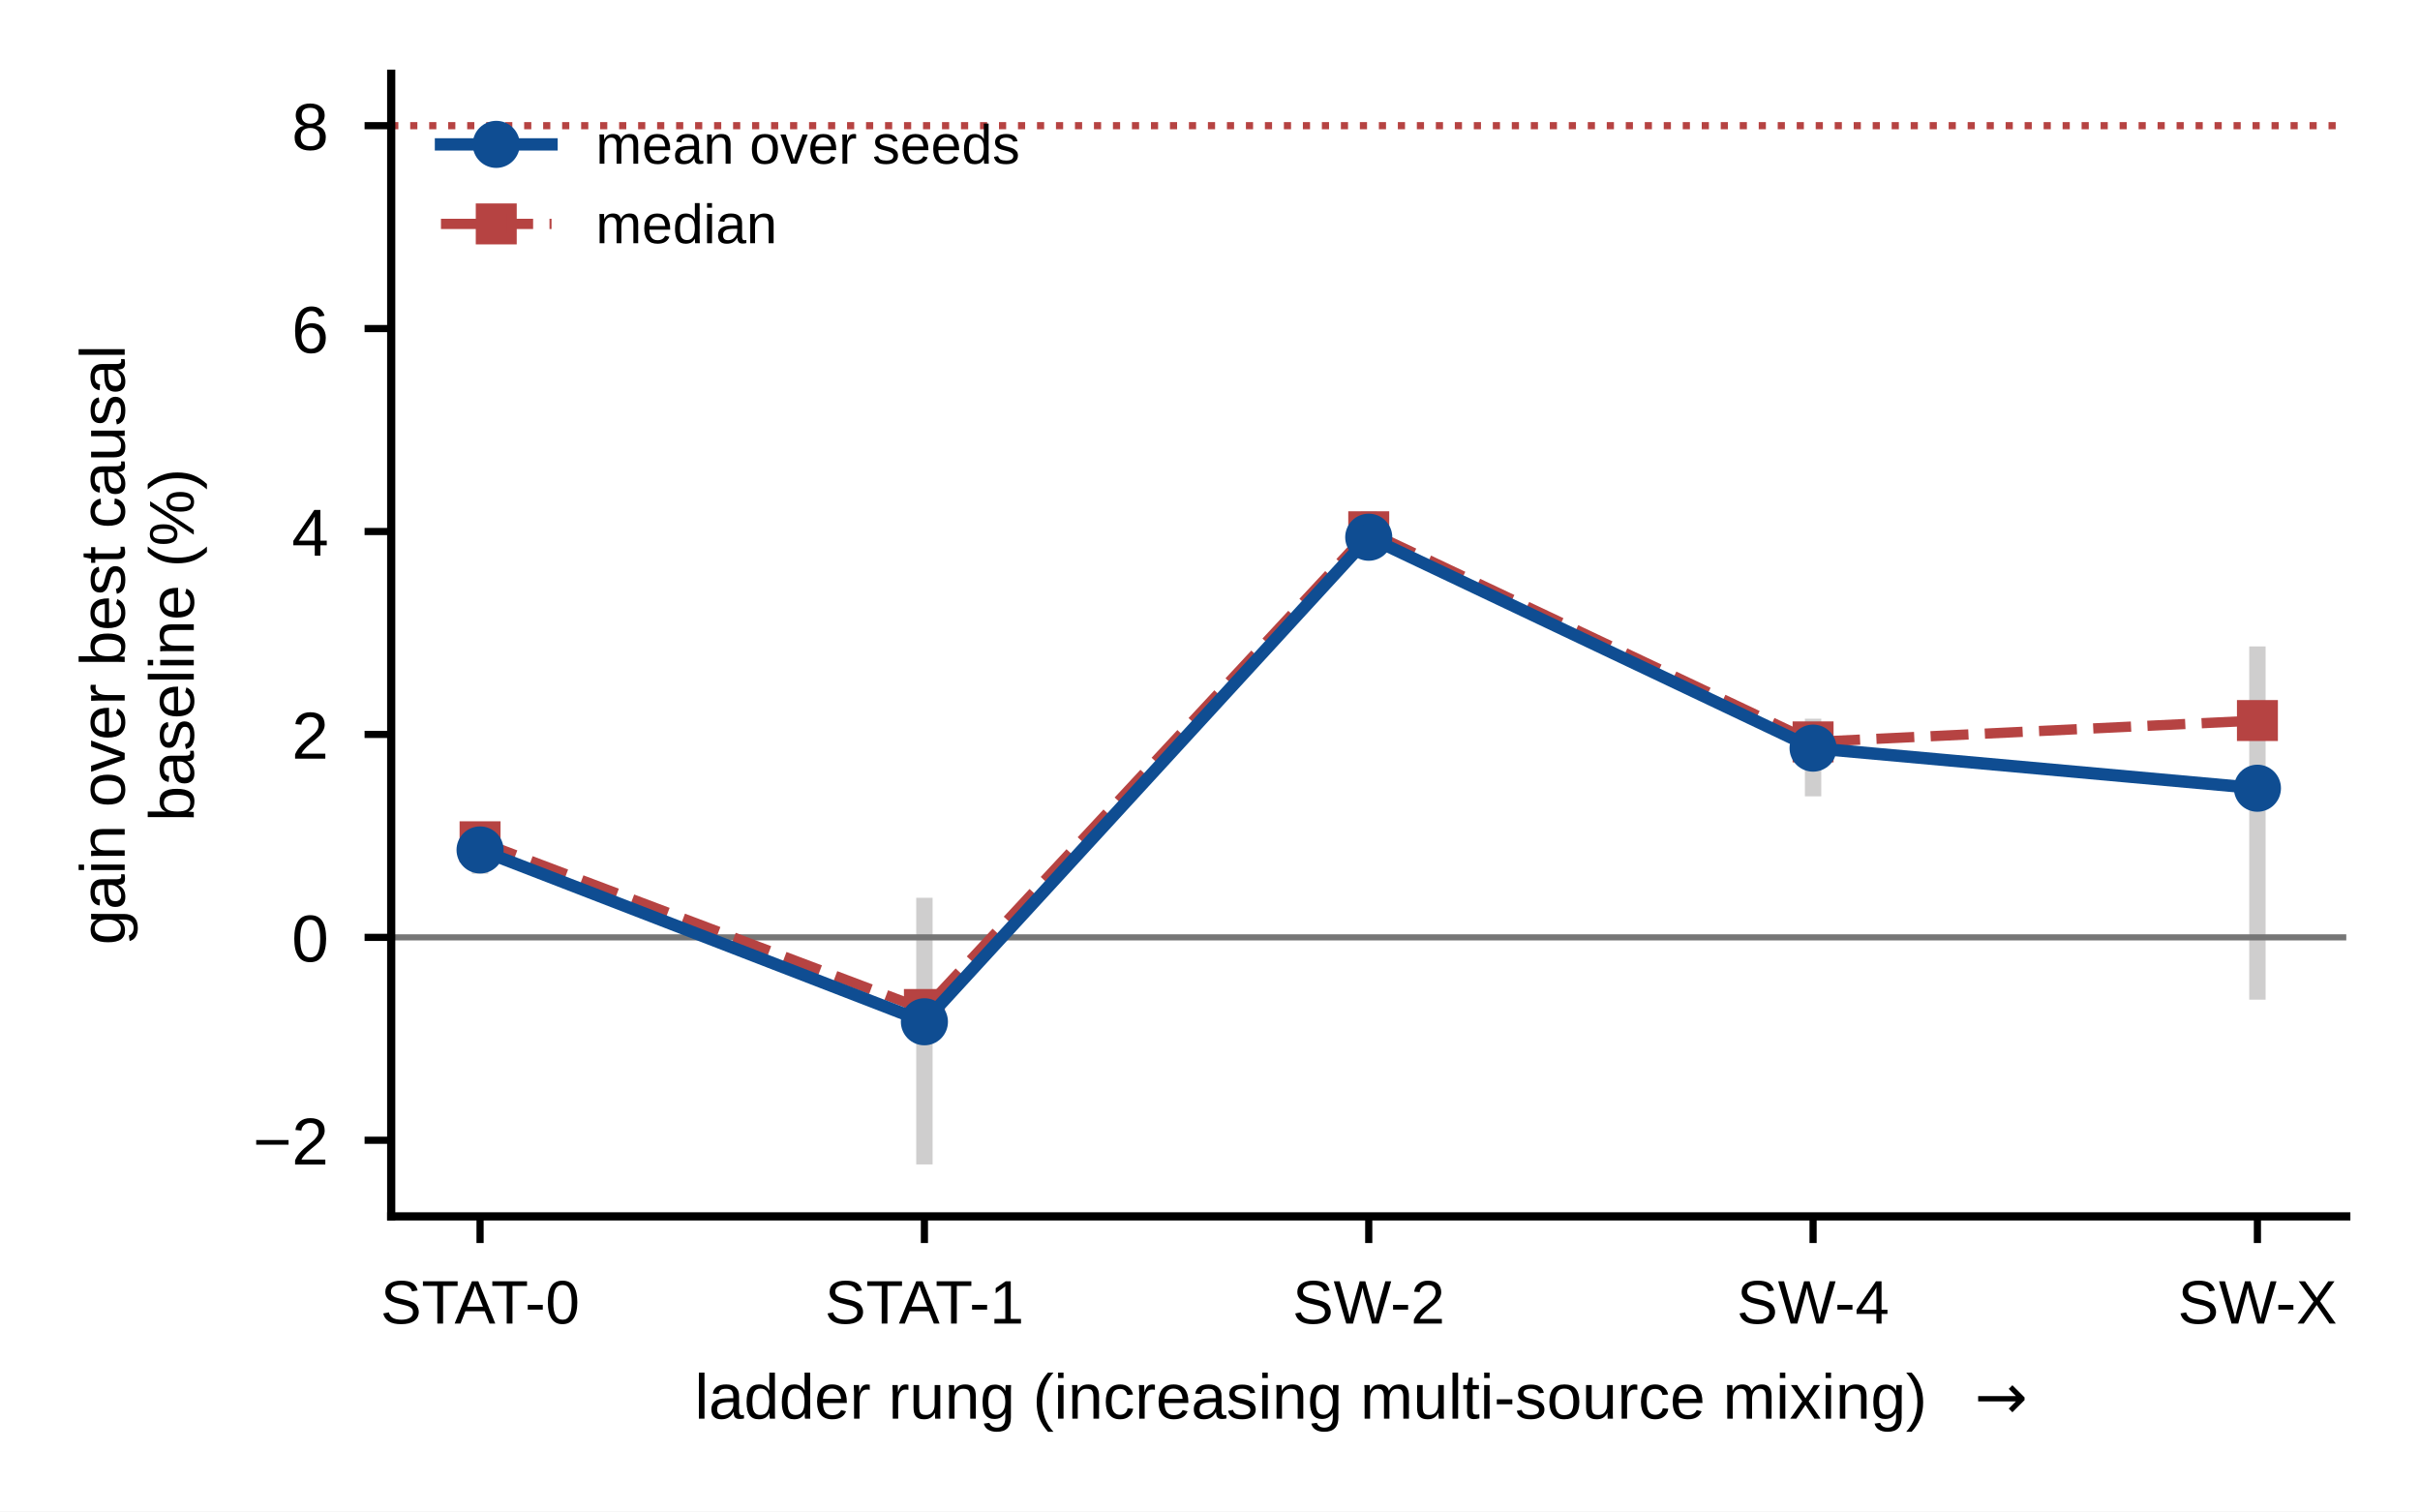
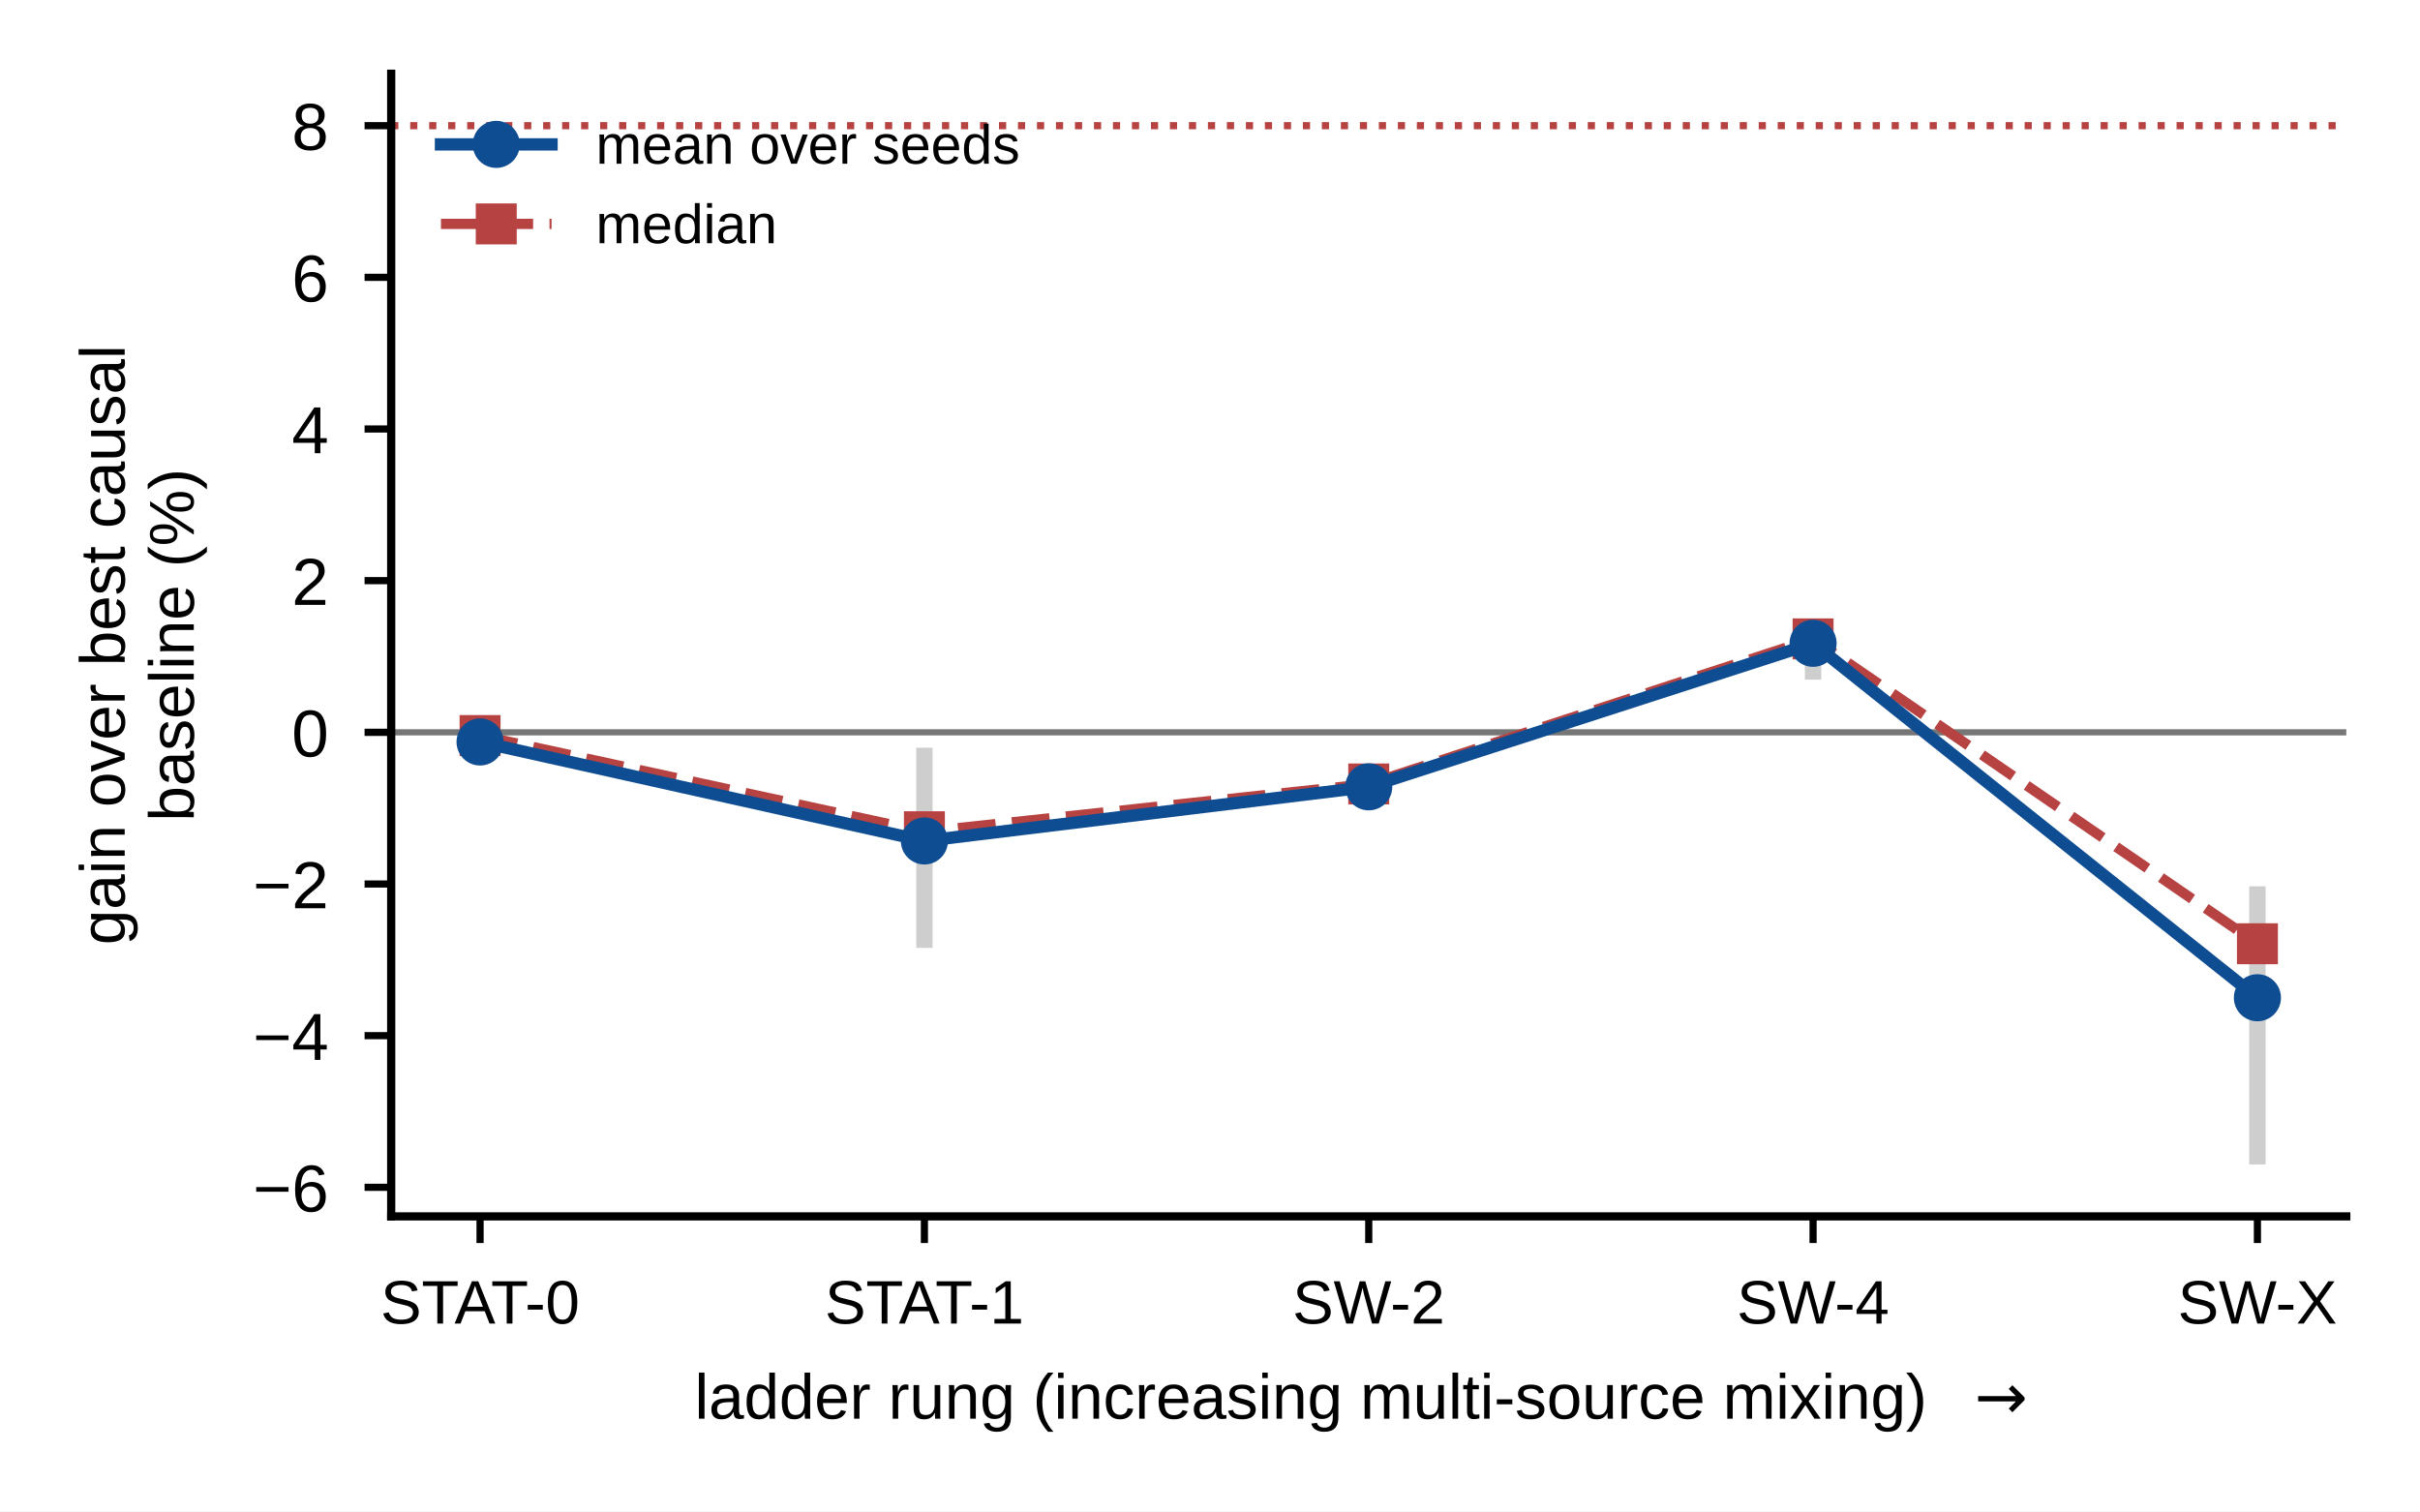
<svg xmlns="http://www.w3.org/2000/svg" xmlns:xlink="http://www.w3.org/1999/xlink" width="236.351pt" height="147.621pt" viewBox="0 0 236.351 147.621" version="1.1">
  <defs>
    <style type="text/css">*{stroke-linejoin: round; stroke-linecap: butt}</style>
  </defs>
  <g id="figure_1">
    <g id="patch_1">
      <path d="M 0 147.621  L 236.351 147.621  L 236.351 0  L 0 0  z " style="fill: #ffffff" />
    </g>
    <g id="axes_1">
      <g id="patch_2">
        <path d="M 38.207 118.8  L 229.151 118.8  L 229.151 7.2  L 38.207 7.2  z " style="fill: #ffffff" />
      </g>
      <g id="line2d_1">
-         <path d="M 38.207 12.273  L 229.151 12.273  " clip-path="url(#p7e3d76bb15)" style="fill: none; stroke-dasharray: 0.7,1.155; stroke-dashoffset: 0; stroke: #b64342; stroke-width: 0.7" />
+         <path d="M 38.207 12.273  L 229.151 12.273  " clip-path="url(#p263bcaa19e)" style="fill: none; stroke-dasharray: 0.7,1.155; stroke-dashoffset: 0; stroke: #b64342; stroke-width: 0.7" />
      </g>
      <g id="LineCollection_1">
-         <path d="M 46.886 85.338  L 46.886 80.988  " clip-path="url(#p7e3d76bb15)" style="fill: none; stroke: #cfcece; stroke-width: 1.6" />
-         <path d="M 90.283 113.727  L 90.283 87.686  " clip-path="url(#p7e3d76bb15)" style="fill: none; stroke: #cfcece; stroke-width: 1.6" />
-         <path d="M 133.679 54.319  L 133.679 49.924  " clip-path="url(#p7e3d76bb15)" style="fill: none; stroke: #cfcece; stroke-width: 1.6" />
-         <path d="M 177.076 77.776  L 177.076 70.19  " clip-path="url(#p7e3d76bb15)" style="fill: none; stroke: #cfcece; stroke-width: 1.6" />
-         <path d="M 220.472 97.638  L 220.472 63.136  " clip-path="url(#p7e3d76bb15)" style="fill: none; stroke: #cfcece; stroke-width: 1.6" />
+         <path d="M 46.886 74.235  L 46.886 70.958  " clip-path="url(#p263bcaa19e)" style="fill: none; stroke: #cfcece; stroke-width: 1.6" />
+         <path d="M 90.283 92.576  L 90.283 73.022  " clip-path="url(#p263bcaa19e)" style="fill: none; stroke: #cfcece; stroke-width: 1.6" />
+         <path d="M 133.679 78.227  L 133.679 74.798  " clip-path="url(#p263bcaa19e)" style="fill: none; stroke: #cfcece; stroke-width: 1.6" />
+         <path d="M 177.076 66.382  L 177.076 60.658  " clip-path="url(#p263bcaa19e)" style="fill: none; stroke: #cfcece; stroke-width: 1.6" />
+         <path d="M 220.472 113.727  L 220.472 86.56  " clip-path="url(#p263bcaa19e)" style="fill: none; stroke: #cfcece; stroke-width: 1.6" />
      </g>
      <g id="matplotlib.axis_1">
        <g id="xtick_1">
          <g id="line2d_2">
            <defs>
-               <path id="m4662f33871" d="M 0 0  L 0 2.6  " style="stroke: #000000; stroke-width: 0.7" />
+               <path id="m3fd0b48785" d="M 0 0  L 0 2.6  " style="stroke: #000000; stroke-width: 0.7" />
            </defs>
            <g>
-               <use xlink:href="#m4662f33871" x="46.886" y="118.8" style="stroke: #000000; stroke-width: 0.7" />
+               <use xlink:href="#m3fd0b48785" x="46.886" y="118.8" style="stroke: #000000; stroke-width: 0.7" />
            </g>
          </g>
          <g id="text_1">
            <text style="font-size: 6px; font-family: 'Arial', 'Helvetica', 'DejaVu Sans', sans-serif; text-anchor: middle" x="46.886" y="129.268" transform="rotate(-0 46.88643 129.2682)">STAT-0</text>
          </g>
        </g>
        <g id="xtick_2">
          <g id="line2d_3">
            <g>
-               <use xlink:href="#m4662f33871" x="90.283" y="118.8" style="stroke: #000000; stroke-width: 0.7" />
+               <use xlink:href="#m3fd0b48785" x="90.283" y="118.8" style="stroke: #000000; stroke-width: 0.7" />
            </g>
          </g>
          <g id="text_2">
            <text style="font-size: 6px; font-family: 'Arial', 'Helvetica', 'DejaVu Sans', sans-serif; text-anchor: middle" x="90.283" y="129.268" transform="rotate(-0 90.28279 129.2682)">STAT-1</text>
          </g>
        </g>
        <g id="xtick_3">
          <g id="line2d_4">
            <g>
-               <use xlink:href="#m4662f33871" x="133.679" y="118.8" style="stroke: #000000; stroke-width: 0.7" />
+               <use xlink:href="#m3fd0b48785" x="133.679" y="118.8" style="stroke: #000000; stroke-width: 0.7" />
            </g>
          </g>
          <g id="text_3">
            <text style="font-size: 6px; font-family: 'Arial', 'Helvetica', 'DejaVu Sans', sans-serif; text-anchor: middle" x="133.679" y="129.268" transform="rotate(-0 133.6792 129.2682)">SW-2</text>
          </g>
        </g>
        <g id="xtick_4">
          <g id="line2d_5">
            <g>
-               <use xlink:href="#m4662f33871" x="177.076" y="118.8" style="stroke: #000000; stroke-width: 0.7" />
+               <use xlink:href="#m3fd0b48785" x="177.076" y="118.8" style="stroke: #000000; stroke-width: 0.7" />
            </g>
          </g>
          <g id="text_4">
            <text style="font-size: 6px; font-family: 'Arial', 'Helvetica', 'DejaVu Sans', sans-serif; text-anchor: middle" x="177.076" y="129.268" transform="rotate(-0 177.0755 129.2682)">SW-4</text>
          </g>
        </g>
        <g id="xtick_5">
          <g id="line2d_6">
            <g>
-               <use xlink:href="#m4662f33871" x="220.472" y="118.8" style="stroke: #000000; stroke-width: 0.7" />
+               <use xlink:href="#m3fd0b48785" x="220.472" y="118.8" style="stroke: #000000; stroke-width: 0.7" />
            </g>
          </g>
          <g id="text_5">
            <text style="font-size: 6px; font-family: 'Arial', 'Helvetica', 'DejaVu Sans', sans-serif; text-anchor: middle" x="220.472" y="129.268" transform="rotate(-0 220.4719 129.2682)">SW-X</text>
          </g>
        </g>
        <g id="text_6">
          <g transform="translate(67.83516 139.0569)">
            <text>
              <tspan x="0" y="-0.5" style="font-size: 6.2px; font-family: 'Arial'">l</tspan>
              <tspan x="1.375" y="-0.5" style="font-size: 6.2px; font-family: 'Arial'">a</tspan>
              <tspan x="4.816" y="-0.5" style="font-size: 6.2px; font-family: 'Arial'">d</tspan>
              <tspan x="8.257" y="-0.5" style="font-size: 6.2px; font-family: 'Arial'">d</tspan>
              <tspan x="11.698" y="-0.5" style="font-size: 6.2px; font-family: 'Arial'">e</tspan>
              <tspan x="15.139" y="-0.5" style="font-size: 6.2px; font-family: 'Arial'">r</tspan>
              <tspan x="17.2" y="-0.5" style="font-size: 6.2px; font-family: 'Arial'"> </tspan>
              <tspan x="18.919" y="-0.5" style="font-size: 6.2px; font-family: 'Arial'">r</tspan>
              <tspan x="20.979" y="-0.5" style="font-size: 6.2px; font-family: 'Arial'">u</tspan>
              <tspan x="24.421" y="-0.5" style="font-size: 6.2px; font-family: 'Arial'">n</tspan>
              <tspan x="27.862" y="-0.5" style="font-size: 6.2px; font-family: 'Arial'">g</tspan>
              <tspan x="31.303" y="-0.5" style="font-size: 6.2px; font-family: 'Arial'"> </tspan>
              <tspan x="33.022" y="-0.5" style="font-size: 6.2px; font-family: 'Arial'">(</tspan>
              <tspan x="35.083" y="-0.5" style="font-size: 6.2px; font-family: 'Arial'">i</tspan>
              <tspan x="36.457" y="-0.5" style="font-size: 6.2px; font-family: 'Arial'">n</tspan>
              <tspan x="39.898" y="-0.5" style="font-size: 6.2px; font-family: 'Arial'">c</tspan>
              <tspan x="42.992" y="-0.5" style="font-size: 6.2px; font-family: 'Arial'">r</tspan>
              <tspan x="45.053" y="-0.5" style="font-size: 6.2px; font-family: 'Arial'">e</tspan>
              <tspan x="48.494" y="-0.5" style="font-size: 6.2px; font-family: 'Arial'">a</tspan>
              <tspan x="51.935" y="-0.5" style="font-size: 6.2px; font-family: 'Arial'">s</tspan>
              <tspan x="55.029" y="-0.5" style="font-size: 6.2px; font-family: 'Arial'">i</tspan>
              <tspan x="56.404" y="-0.5" style="font-size: 6.2px; font-family: 'Arial'">n</tspan>
              <tspan x="59.845" y="-0.5" style="font-size: 6.2px; font-family: 'Arial'">g</tspan>
              <tspan x="63.286" y="-0.5" style="font-size: 6.2px; font-family: 'Arial'"> </tspan>
              <tspan x="65.005" y="-0.5" style="font-size: 6.2px; font-family: 'Arial'">m</tspan>
              <tspan x="70.159" y="-0.5" style="font-size: 6.2px; font-family: 'Arial'">u</tspan>
              <tspan x="73.6" y="-0.5" style="font-size: 6.2px; font-family: 'Arial'">l</tspan>
              <tspan x="74.975" y="-0.5" style="font-size: 6.2px; font-family: 'Arial'">t</tspan>
              <tspan x="76.694" y="-0.5" style="font-size: 6.2px; font-family: 'Arial'">i</tspan>
              <tspan x="78.069" y="-0.5" style="font-size: 6.2px; font-family: 'Arial'">-</tspan>
              <tspan x="80.129" y="-0.5" style="font-size: 6.2px; font-family: 'Arial'">s</tspan>
              <tspan x="83.223" y="-0.5" style="font-size: 6.2px; font-family: 'Arial'">o</tspan>
              <tspan x="86.664" y="-0.5" style="font-size: 6.2px; font-family: 'Arial'">u</tspan>
              <tspan x="90.105" y="-0.5" style="font-size: 6.2px; font-family: 'Arial'">r</tspan>
              <tspan x="92.166" y="-0.5" style="font-size: 6.2px; font-family: 'Arial'">c</tspan>
              <tspan x="95.26" y="-0.5" style="font-size: 6.2px; font-family: 'Arial'">e</tspan>
              <tspan x="98.701" y="-0.5" style="font-size: 6.2px; font-family: 'Arial'"> </tspan>
              <tspan x="100.42" y="-0.5" style="font-size: 6.2px; font-family: 'Arial'">m</tspan>
              <tspan x="105.574" y="-0.5" style="font-size: 6.2px; font-family: 'Arial'">i</tspan>
              <tspan x="106.949" y="-0.5" style="font-size: 6.2px; font-family: 'Arial'">x</tspan>
              <tspan x="110.043" y="-0.5" style="font-size: 6.2px; font-family: 'Arial'">i</tspan>
              <tspan x="111.417" y="-0.5" style="font-size: 6.2px; font-family: 'Arial'">n</tspan>
              <tspan x="114.858" y="-0.5" style="font-size: 6.2px; font-family: 'Arial'">g</tspan>
              <tspan x="118.3" y="-0.5" style="font-size: 6.2px; font-family: 'Arial'">)</tspan>
              <tspan x="120.36" y="-0.5" style="font-size: 6.2px; font-family: 'Arial'"> </tspan>
              <tspan x="122.079" y="-0.5" style="font-size: 6.2px; font-family: 'Arial'"> </tspan>
              <tspan x="125.004" y="-0.5" style="font-size: 6.2px; font-family: 'DejaVu Sans'">→</tspan>
            </text>
          </g>
        </g>
      </g>
      <g id="matplotlib.axis_2">
        <g id="ytick_1">
          <g id="line2d_7">
            <defs>
-               <path id="macfcdeb787" d="M 0 0  L -2.6 0  " style="stroke: #000000; stroke-width: 0.7" />
+               <path id="m9aa5977650" d="M 0 0  L -2.6 0  " style="stroke: #000000; stroke-width: 0.7" />
            </defs>
            <g>
-               <use xlink:href="#macfcdeb787" x="38.207" y="111.368" style="stroke: #000000; stroke-width: 0.7" />
+               <use xlink:href="#m9aa5977650" x="38.207" y="115.962" style="stroke: #000000; stroke-width: 0.7" />
            </g>
          </g>
          <g id="text_7">
-             <text style="font-size: 6.5px; font-family: 'Arial', 'Helvetica', 'DejaVu Sans', sans-serif; text-anchor: end" x="32.107" y="113.734" transform="rotate(-0 32.10716 113.7343)">−2</text>
+             <text style="font-size: 6.5px; font-family: 'Arial', 'Helvetica', 'DejaVu Sans', sans-serif; text-anchor: end" x="32.107" y="118.328" transform="rotate(-0 32.10716 118.3277)">−6</text>
          </g>
        </g>
        <g id="ytick_2">
          <g id="line2d_8">
            <g>
-               <use xlink:href="#macfcdeb787" x="38.207" y="91.549" style="stroke: #000000; stroke-width: 0.7" />
+               <use xlink:href="#m9aa5977650" x="38.207" y="101.149" style="stroke: #000000; stroke-width: 0.7" />
            </g>
          </g>
          <g id="text_8">
-             <text style="font-size: 6.5px; font-family: 'Arial', 'Helvetica', 'DejaVu Sans', sans-serif; text-anchor: end" x="32.107" y="93.915" transform="rotate(-0 32.10716 93.91522)">0</text>
+             <text style="font-size: 6.5px; font-family: 'Arial', 'Helvetica', 'DejaVu Sans', sans-serif; text-anchor: end" x="32.107" y="103.515" transform="rotate(-0 32.10716 103.515)">−4</text>
          </g>
        </g>
        <g id="ytick_3">
          <g id="line2d_9">
            <g>
-               <use xlink:href="#macfcdeb787" x="38.207" y="71.73" style="stroke: #000000; stroke-width: 0.7" />
+               <use xlink:href="#m9aa5977650" x="38.207" y="86.336" style="stroke: #000000; stroke-width: 0.7" />
            </g>
          </g>
          <g id="text_9">
-             <text style="font-size: 6.5px; font-family: 'Arial', 'Helvetica', 'DejaVu Sans', sans-serif; text-anchor: end" x="32.107" y="74.096" transform="rotate(-0 32.10716 74.09612)">2</text>
+             <text style="font-size: 6.5px; font-family: 'Arial', 'Helvetica', 'DejaVu Sans', sans-serif; text-anchor: end" x="32.107" y="88.702" transform="rotate(-0 32.10716 88.70228)">−2</text>
          </g>
        </g>
        <g id="ytick_4">
          <g id="line2d_10">
            <g>
-               <use xlink:href="#macfcdeb787" x="38.207" y="51.911" style="stroke: #000000; stroke-width: 0.7" />
+               <use xlink:href="#m9aa5977650" x="38.207" y="71.523" style="stroke: #000000; stroke-width: 0.7" />
            </g>
          </g>
          <g id="text_10">
-             <text style="font-size: 6.5px; font-family: 'Arial', 'Helvetica', 'DejaVu Sans', sans-serif; text-anchor: end" x="32.107" y="54.277" transform="rotate(-0 32.10716 54.27702)">4</text>
+             <text style="font-size: 6.5px; font-family: 'Arial', 'Helvetica', 'DejaVu Sans', sans-serif; text-anchor: end" x="32.107" y="73.89" transform="rotate(-0 32.10716 73.88958)">0</text>
          </g>
        </g>
        <g id="ytick_5">
          <g id="line2d_11">
            <g>
-               <use xlink:href="#macfcdeb787" x="38.207" y="32.092" style="stroke: #000000; stroke-width: 0.7" />
+               <use xlink:href="#m9aa5977650" x="38.207" y="56.711" style="stroke: #000000; stroke-width: 0.7" />
            </g>
          </g>
          <g id="text_11">
-             <text style="font-size: 6.5px; font-family: 'Arial', 'Helvetica', 'DejaVu Sans', sans-serif; text-anchor: end" x="32.107" y="34.458" transform="rotate(-0 32.10716 34.45792)">6</text>
+             <text style="font-size: 6.5px; font-family: 'Arial', 'Helvetica', 'DejaVu Sans', sans-serif; text-anchor: end" x="32.107" y="59.077" transform="rotate(-0 32.10716 59.07689)">2</text>
          </g>
        </g>
        <g id="ytick_6">
          <g id="line2d_12">
            <g>
-               <use xlink:href="#macfcdeb787" x="38.207" y="12.273" style="stroke: #000000; stroke-width: 0.7" />
+               <use xlink:href="#m9aa5977650" x="38.207" y="41.898" style="stroke: #000000; stroke-width: 0.7" />
            </g>
          </g>
          <g id="text_12">
+             <text style="font-size: 6.5px; font-family: 'Arial', 'Helvetica', 'DejaVu Sans', sans-serif; text-anchor: end" x="32.107" y="44.264" transform="rotate(-0 32.10716 44.2642)">4</text>
+           </g>
+         </g>
+         <g id="ytick_7">
+           <g id="line2d_13">
+             <g>
+               <use xlink:href="#m9aa5977650" x="38.207" y="27.085" style="stroke: #000000; stroke-width: 0.7" />
+             </g>
+           </g>
+           <g id="text_13">
+             <text style="font-size: 6.5px; font-family: 'Arial', 'Helvetica', 'DejaVu Sans', sans-serif; text-anchor: end" x="32.107" y="29.452" transform="rotate(-0 32.10716 29.45151)">6</text>
+           </g>
+         </g>
+         <g id="ytick_8">
+           <g id="line2d_14">
+             <g>
+               <use xlink:href="#m9aa5977650" x="38.207" y="12.273" style="stroke: #000000; stroke-width: 0.7" />
+             </g>
+           </g>
+           <g id="text_14">
            <text style="font-size: 6.5px; font-family: 'Arial', 'Helvetica', 'DejaVu Sans', sans-serif; text-anchor: end" x="32.107" y="14.639" transform="rotate(-0 32.10716 14.63882)">8</text>
          </g>
        </g>
-         <g id="text_13">
+         <g id="text_15">
          <text style="font-size: 6.2px; font-family: 'Arial', 'Helvetica', 'DejaVu Sans', sans-serif" transform="translate(12.17847 92.29355) rotate(-90)">gain over best causal</text>
          <text style="font-size: 6.2px; font-family: 'Arial', 'Helvetica', 'DejaVu Sans', sans-serif" transform="translate(18.92654 80.22922) rotate(-90)">baseline (%)</text>
        </g>
      </g>
-       <g id="line2d_13">
-         <path d="M 38.207 91.549  L 229.151 91.549  " clip-path="url(#p7e3d76bb15)" style="fill: none; stroke: #767676; stroke-width: 0.6; stroke-linecap: square" />
-       </g>
-       <g id="line2d_14">
-         <path d="M 46.886 82.214  L 90.283 98.594  L 133.679 51.937  L 177.076 72.458  L 220.472 70.373  " clip-path="url(#p7e3d76bb15)" style="fill: none; stroke-dasharray: 3.7,1.6; stroke-dashoffset: 0; stroke: #b64342" />
+       <g id="line2d_15">
+         <path d="M 38.207 71.523  L 229.151 71.523  " clip-path="url(#p263bcaa19e)" style="fill: none; stroke: #767676; stroke-width: 0.6; stroke-linecap: square" />
+       </g>
+       <g id="line2d_16">
+         <path d="M 46.886 71.839  L 90.283 81.235  L 133.679 76.567  L 177.076 62.397  L 220.472 92.173  " clip-path="url(#p263bcaa19e)" style="fill: none; stroke-dasharray: 3.7,1.6; stroke-dashoffset: 0; stroke: #b64342" />
        <defs>
-           <path id="m8a3f602ee2" d="M -1.5 1.5  L 1.5 1.5  L 1.5 -1.5  L -1.5 -1.5  z " style="stroke: #b64342; stroke-linejoin: miter" />
+           <path id="m4a91aec1c2" d="M -1.5 1.5  L 1.5 1.5  L 1.5 -1.5  L -1.5 -1.5  z " style="stroke: #b64342; stroke-linejoin: miter" />
        </defs>
-         <g clip-path="url(#p7e3d76bb15)">
-           <use xlink:href="#m8a3f602ee2" x="46.886" y="82.214" style="fill: #b64342; stroke: #b64342; stroke-linejoin: miter" />
-           <use xlink:href="#m8a3f602ee2" x="90.283" y="98.594" style="fill: #b64342; stroke: #b64342; stroke-linejoin: miter" />
-           <use xlink:href="#m8a3f602ee2" x="133.679" y="51.937" style="fill: #b64342; stroke: #b64342; stroke-linejoin: miter" />
-           <use xlink:href="#m8a3f602ee2" x="177.076" y="72.458" style="fill: #b64342; stroke: #b64342; stroke-linejoin: miter" />
-           <use xlink:href="#m8a3f602ee2" x="220.472" y="70.373" style="fill: #b64342; stroke: #b64342; stroke-linejoin: miter" />
+         <g clip-path="url(#p263bcaa19e)">
+           <use xlink:href="#m4a91aec1c2" x="46.886" y="71.839" style="fill: #b64342; stroke: #b64342; stroke-linejoin: miter" />
+           <use xlink:href="#m4a91aec1c2" x="90.283" y="81.235" style="fill: #b64342; stroke: #b64342; stroke-linejoin: miter" />
+           <use xlink:href="#m4a91aec1c2" x="133.679" y="76.567" style="fill: #b64342; stroke: #b64342; stroke-linejoin: miter" />
+           <use xlink:href="#m4a91aec1c2" x="177.076" y="62.397" style="fill: #b64342; stroke: #b64342; stroke-linejoin: miter" />
+           <use xlink:href="#m4a91aec1c2" x="220.472" y="92.173" style="fill: #b64342; stroke: #b64342; stroke-linejoin: miter" />
        </g>
      </g>
      <g id="patch_3">
        <path d="M 38.207 118.8  L 38.207 7.2  " style="fill: none; stroke: #000000; stroke-width: 0.8; stroke-linejoin: miter; stroke-linecap: square" />
      </g>
      <g id="patch_4">
        <path d="M 38.207 118.8  L 229.151 118.8  " style="fill: none; stroke: #000000; stroke-width: 0.8; stroke-linejoin: miter; stroke-linecap: square" />
      </g>
-       <g id="line2d_15">
-         <path d="M 46.886 83.011  L 90.283 99.794  L 133.679 52.469  L 177.076 73.067  L 220.472 76.984  " clip-path="url(#p7e3d76bb15)" style="fill: none; stroke: #0f4d92; stroke-width: 1.2; stroke-linecap: square" />
+       <g id="line2d_17">
+         <path d="M 46.886 72.465  L 90.283 82.133  L 133.679 76.847  L 177.076 62.829  L 220.472 97.447  " clip-path="url(#p263bcaa19e)" style="fill: none; stroke: #0f4d92; stroke-width: 1.2; stroke-linecap: square" />
        <defs>
-           <path id="m1cb3db2027" d="M 0 1.8  C 0.477 1.8 0.935 1.61 1.273 1.273  C 1.61 0.935 1.8 0.477 1.8 0  C 1.8 -0.477 1.61 -0.935 1.273 -1.273  C 0.935 -1.61 0.477 -1.8 0 -1.8  C -0.477 -1.8 -0.935 -1.61 -1.273 -1.273  C -1.61 -0.935 -1.8 -0.477 -1.8 0  C -1.8 0.477 -1.61 0.935 -1.273 1.273  C -0.935 1.61 -0.477 1.8 0 1.8  z " style="stroke: #0f4d92" />
+           <path id="mc449fa2d69" d="M 0 1.8  C 0.477 1.8 0.935 1.61 1.273 1.273  C 1.61 0.935 1.8 0.477 1.8 0  C 1.8 -0.477 1.61 -0.935 1.273 -1.273  C 0.935 -1.61 0.477 -1.8 0 -1.8  C -0.477 -1.8 -0.935 -1.61 -1.273 -1.273  C -1.61 -0.935 -1.8 -0.477 -1.8 0  C -1.8 0.477 -1.61 0.935 -1.273 1.273  C -0.935 1.61 -0.477 1.8 0 1.8  z " style="stroke: #0f4d92" />
        </defs>
-         <g clip-path="url(#p7e3d76bb15)">
-           <use xlink:href="#m1cb3db2027" x="46.886" y="83.011" style="fill: #0f4d92; stroke: #0f4d92" />
-           <use xlink:href="#m1cb3db2027" x="90.283" y="99.794" style="fill: #0f4d92; stroke: #0f4d92" />
-           <use xlink:href="#m1cb3db2027" x="133.679" y="52.469" style="fill: #0f4d92; stroke: #0f4d92" />
-           <use xlink:href="#m1cb3db2027" x="177.076" y="73.067" style="fill: #0f4d92; stroke: #0f4d92" />
-           <use xlink:href="#m1cb3db2027" x="220.472" y="76.984" style="fill: #0f4d92; stroke: #0f4d92" />
+         <g clip-path="url(#p263bcaa19e)">
+           <use xlink:href="#mc449fa2d69" x="46.886" y="72.465" style="fill: #0f4d92; stroke: #0f4d92" />
+           <use xlink:href="#mc449fa2d69" x="90.283" y="82.133" style="fill: #0f4d92; stroke: #0f4d92" />
+           <use xlink:href="#mc449fa2d69" x="133.679" y="76.847" style="fill: #0f4d92; stroke: #0f4d92" />
+           <use xlink:href="#mc449fa2d69" x="177.076" y="62.829" style="fill: #0f4d92; stroke: #0f4d92" />
+           <use xlink:href="#mc449fa2d69" x="220.472" y="97.447" style="fill: #0f4d92; stroke: #0f4d92" />
        </g>
      </g>
      <g id="legend_1">
-         <g id="line2d_16">
+         <g id="line2d_18">
          <path d="M 43.067 14.101  L 48.467 14.101  L 53.867 14.101  " style="fill: none; stroke: #0f4d92; stroke-width: 1.2; stroke-linecap: square" />
          <g>
-             <use xlink:href="#m1cb3db2027" x="48.467" y="14.101" style="fill: #0f4d92; stroke: #0f4d92" />
-           </g>
-         </g>
-         <g id="text_14">
+             <use xlink:href="#mc449fa2d69" x="48.467" y="14.101" style="fill: #0f4d92; stroke: #0f4d92" />
+           </g>
+         </g>
+         <g id="text_16">
          <text style="font-size: 5.4px; font-family: 'Arial', 'Helvetica', 'DejaVu Sans', sans-serif; text-anchor: start" x="58.187" y="15.991" transform="rotate(-0 58.18716 15.99135)">mean over seeds</text>
        </g>
-         <g id="line2d_17">
+         <g id="line2d_19">
          <path d="M 43.067 21.869  L 48.467 21.869  L 53.867 21.869  " style="fill: none; stroke-dasharray: 3.7,1.6; stroke-dashoffset: 0; stroke: #b64342" />
          <g>
-             <use xlink:href="#m8a3f602ee2" x="48.467" y="21.869" style="fill: #b64342; stroke: #b64342; stroke-linejoin: miter" />
-           </g>
-         </g>
-         <g id="text_15">
+             <use xlink:href="#m4a91aec1c2" x="48.467" y="21.869" style="fill: #b64342; stroke: #b64342; stroke-linejoin: miter" />
+           </g>
+         </g>
+         <g id="text_17">
          <text style="font-size: 5.4px; font-family: 'Arial', 'Helvetica', 'DejaVu Sans', sans-serif; text-anchor: start" x="58.187" y="23.759" transform="rotate(-0 58.18716 23.75912)">median</text>
        </g>
      </g>
    </g>
  </g>
  <defs>
-     <clipPath id="p7e3d76bb15">
+     <clipPath id="p263bcaa19e">
      <rect x="38.207" y="7.2" width="190.944" height="111.6" />
    </clipPath>
  </defs>
</svg>
